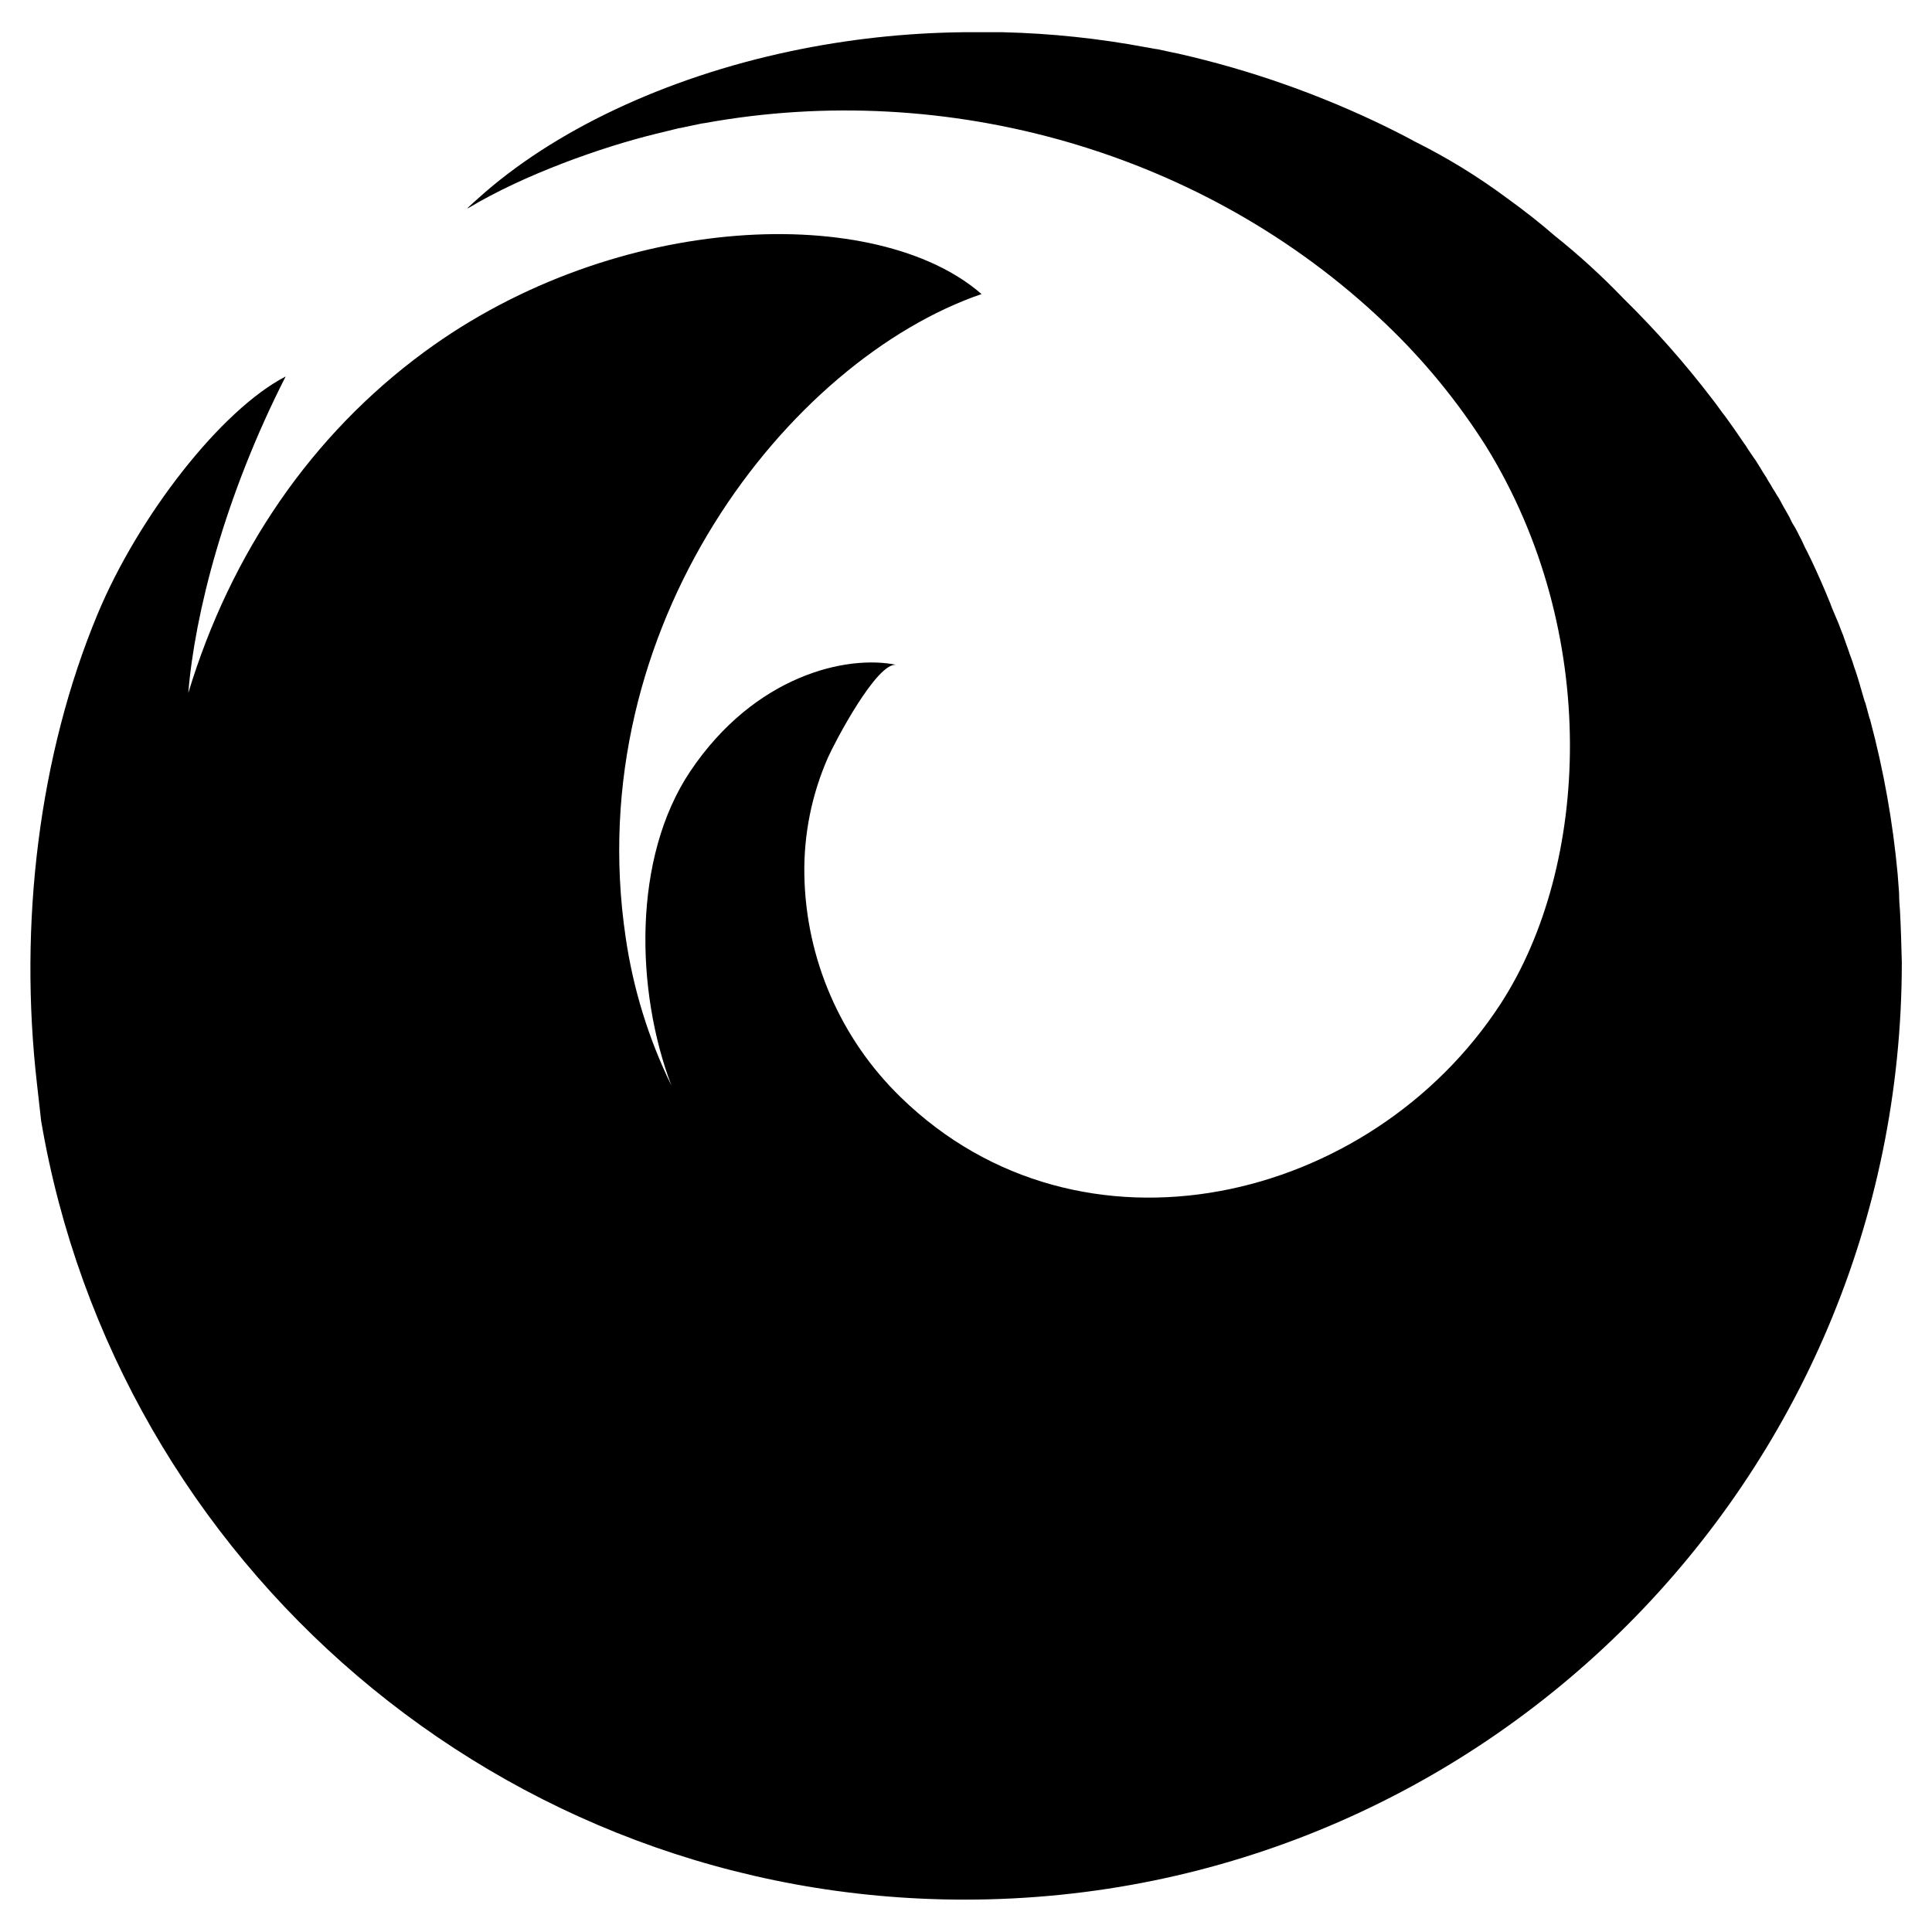
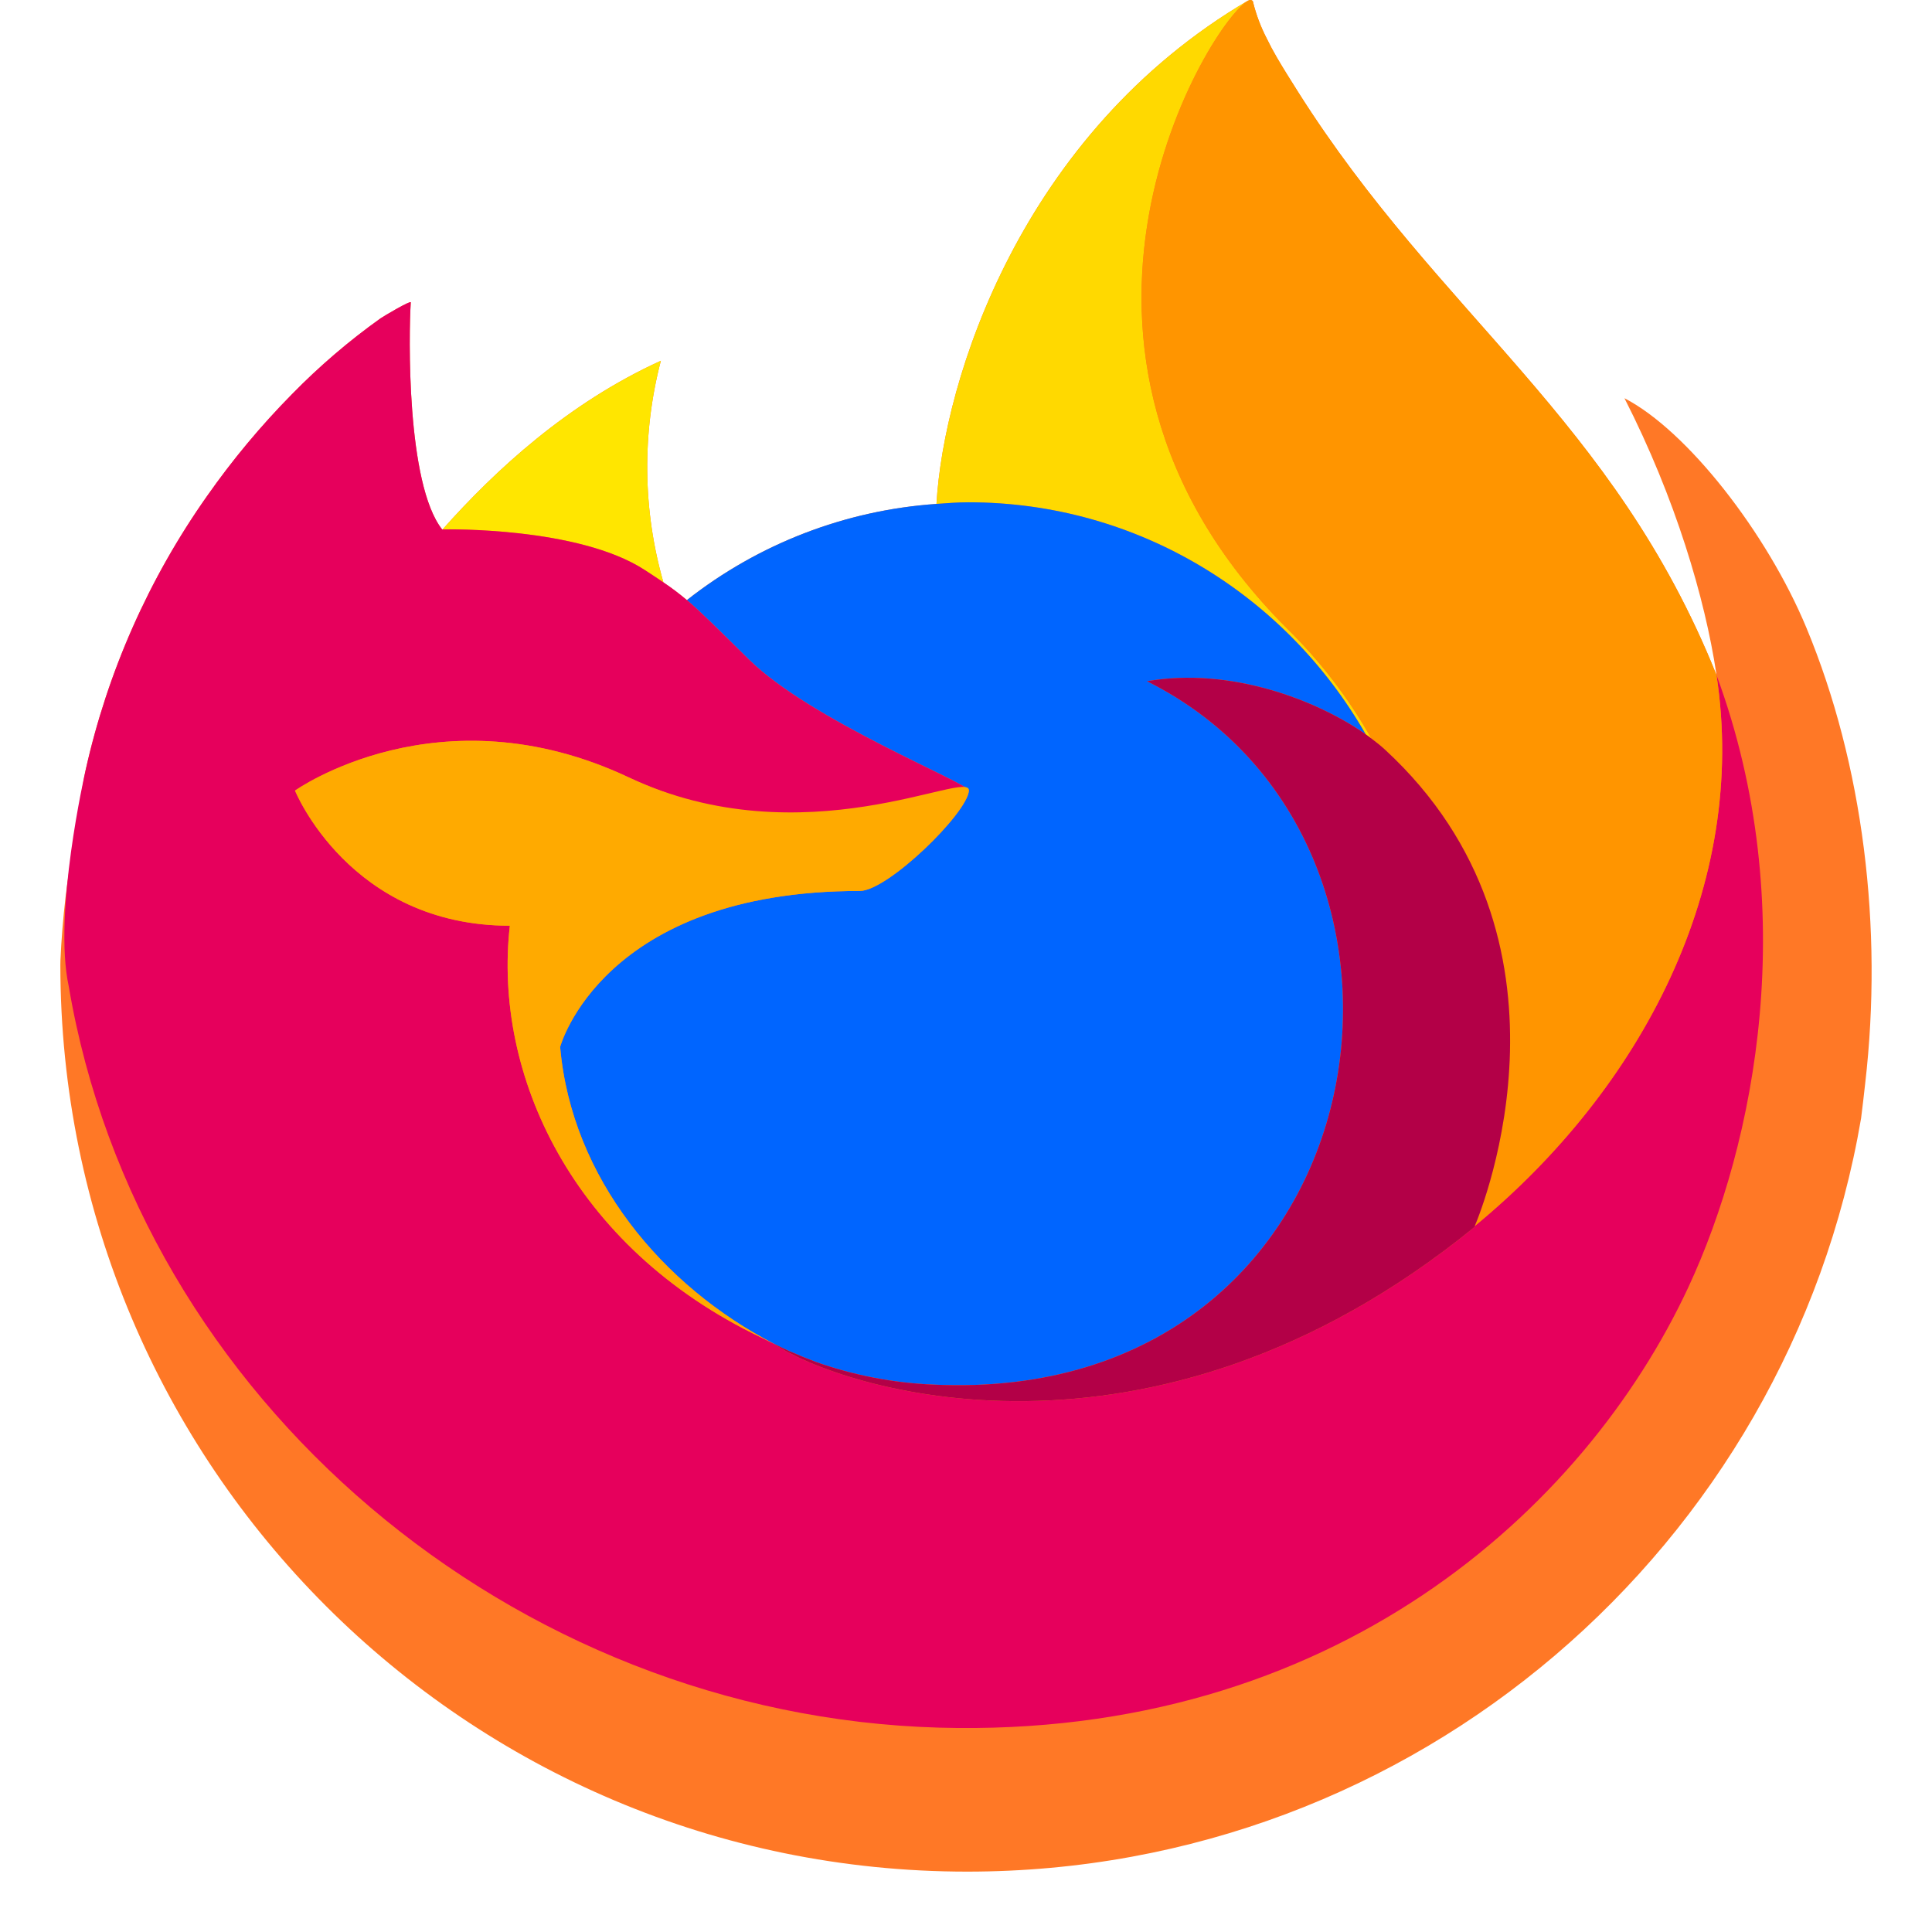
- <svg xmlns="http://www.w3.org/2000/svg" viewBox="0 0 512 512">
-   <path d="M503.52,241.48c-.12-1.56-.24-3.12-.24-4.68v-.12l-.36-4.68v-.12a245.86,245.86,0,0,0-7.32-41.15c0-.12,0-.12-.12-.24l-1.08-4c-.12-.24-.12-.48-.24-.6-.36-1.2-.72-2.52-1.08-3.72-.12-.24-.12-.6-.24-.84-.36-1.2-.72-2.4-1.08-3.48-.12-.36-.24-.6-.36-1-.36-1.2-.72-2.28-1.2-3.48l-.36-1.08c-.36-1.08-.84-2.28-1.2-3.36a8.27,8.27,0,0,0-.36-1c-.48-1.08-.84-2.28-1.32-3.36-.12-.24-.24-.6-.36-.84-.48-1.2-1-2.28-1.44-3.48,0-.12-.12-.24-.12-.36-1.56-3.84-3.24-7.68-5-11.4l-.36-.72c-.48-1-.84-1.8-1.32-2.64-.24-.48-.48-1.08-.72-1.56-.36-.84-.84-1.56-1.2-2.4-.36-.6-.6-1.2-1-1.8s-.84-1.44-1.2-2.28c-.36-.6-.72-1.32-1.08-1.92s-.84-1.44-1.2-2.16a18.07,18.07,0,0,0-1.2-2c-.36-.72-.84-1.32-1.2-2s-.84-1.32-1.2-2-.84-1.32-1.2-1.92-.84-1.44-1.32-2.16a15.63,15.63,0,0,0-1.2-1.8L463.2,119a15.63,15.63,0,0,0-1.2-1.8c-.48-.72-1.08-1.56-1.56-2.28-.36-.48-.72-1.08-1.08-1.56l-1.8-2.52c-.36-.48-.6-.84-1-1.32-1-1.32-1.8-2.52-2.76-3.72a248.76,248.76,0,0,0-23.51-26.64A186.82,186.82,0,0,0,412,62.46c-4-3.48-8.16-6.72-12.48-9.84a162.49,162.49,0,0,0-24.6-15.12c-2.4-1.32-4.8-2.52-7.2-3.72a254,254,0,0,0-55.43-19.56c-1.92-.36-3.84-.84-5.64-1.2h-.12c-1-.12-1.8-.36-2.76-.48a236.35,236.35,0,0,0-38-4H255.14a234.62,234.62,0,0,0-45.48,5c-33.59,7.08-63.23,21.24-82.91,39-1.08,1-1.92,1.68-2.4,2.16l-.48.48H124l-.12.12.12-.12a.12.12,0,0,0,.12-.12l-.12.12a.42.42,0,0,1,.24-.12c14.64-8.76,34.92-16,49.44-19.56l5.88-1.44c.36-.12.84-.12,1.2-.24,1.68-.36,3.36-.72,5.16-1.08.24,0,.6-.12.84-.12C250.94,20.94,319.34,40.14,367,85.61a171.49,171.49,0,0,1,26.88,32.76c30.36,49.2,27.48,111.11,3.84,147.59-34.44,53-111.35,71.27-159,24.84a84.19,84.19,0,0,1-25.56-59,74.05,74.05,0,0,1,6.24-31c1.68-3.84,13.08-25.67,18.24-24.59-13.08-2.76-37.55,2.64-54.71,28.19-15.36,22.92-14.52,58.2-5,83.28a132.85,132.85,0,0,1-12.12-39.24c-12.24-82.55,43.31-153,94.31-170.51-27.48-24-96.47-22.31-147.71,15.36-29.88,22-51.23,53.16-62.51,90.36,1.68-20.88,9.6-52.08,25.8-83.88-17.16,8.88-39,37-49.8,62.88-15.6,37.43-21,82.19-16.08,124.79.36,3.24.72,6.36,1.08,9.6,19.92,117.11,122,206.38,244.78,206.38C392.77,503.42,504,392.19,504,255,503.88,250.48,503.76,245.92,503.52,241.48Z" />
+ <svg xmlns="http://www.w3.org/2000/svg" width="512" height="512">
+   <defs>
+     <radialGradient id="g" cx="210%" cy="-100%" r="290%">
+       <stop offset=".1" stop-color="#ffe226" />
+       <stop offset=".79" stop-color="#ff7139" />
+     </radialGradient>
+     <radialGradient id="c" cx="49%" cy="40%" r="128%" gradientTransform="matrix(.82 0 0 1 .088 0)">
+       <stop offset=".3" stop-color="#960e18" />
+       <stop offset=".35" stop-color="#b11927" stop-opacity=".74" />
+       <stop offset=".43" stop-color="#db293d" stop-opacity=".34" />
+       <stop offset=".5" stop-color="#f5334b" stop-opacity=".09" />
+       <stop offset=".53" stop-color="#ff3750" stop-opacity="0" />
+     </radialGradient>
+     <radialGradient id="d" cx="48%" cy="-12%" r="140%">
+       <stop offset=".13" stop-color="#fff44f" />
+       <stop offset=".53" stop-color="#ff980e" />
+     </radialGradient>
+     <radialGradient id="e" cx="22.76%" cy="110.11%" r="100%">
+       <stop offset=".35" stop-color="#3a8ee6" />
+       <stop offset=".67" stop-color="#9059ff" />
+       <stop offset="1" stop-color="#c139e6" />
+     </radialGradient>
+     <radialGradient id="f" cx="52%" cy="33%" r="59%" gradientTransform="scale(.9 1)">
+       <stop offset=".21" stop-color="#9059ff" stop-opacity="0" />
+       <stop offset=".97" stop-color="#6e008b" stop-opacity=".6" />
+     </radialGradient>
+     <radialGradient id="b" cx="87.4%" cy="-12.9%" r="128%" gradientTransform="matrix(.8 0 0 1 .178 .129)">
+       <stop offset=".13" stop-color="#ffbd4f" />
+       <stop offset=".28" stop-color="#ff980e" />
+       <stop offset=".47" stop-color="#ff3750" />
+       <stop offset=".78" stop-color="#eb0878" />
+       <stop offset=".86" stop-color="#e50080" />
+     </radialGradient>
+     <radialGradient id="h" cx="84%" cy="-41%" r="180%">
+       <stop offset=".11" stop-color="#fff44f" />
+       <stop offset=".46" stop-color="#ff980e" />
+       <stop offset=".72" stop-color="#ff3647" />
+       <stop offset=".9" stop-color="#e31587" />
+     </radialGradient>
+     <radialGradient id="i" cx="16.1%" cy="-18.6%" r="348.8%" gradientTransform="scale(1 .47) rotate(84 .279 -.297)">
+       <stop offset="0" stop-color="#fff44f" />
+       <stop offset=".3" stop-color="#ff980e" />
+       <stop offset=".57" stop-color="#ff3647" />
+       <stop offset=".74" stop-color="#e31587" />
+     </radialGradient>
+     <radialGradient id="j" cx="18.9%" cy="-42.5%" r="238.4%">
+       <stop offset=".14" stop-color="#fff44f" />
+       <stop offset=".48" stop-color="#ff980e" />
+       <stop offset=".66" stop-color="#ff3647" />
+       <stop offset=".9" stop-color="#e31587" />
+     </radialGradient>
+     <radialGradient id="k" cx="159.3%" cy="-44.72%" r="313.1%">
+       <stop offset=".09" stop-color="#fff44f" />
+       <stop offset=".63" stop-color="#ff980e" />
+     </radialGradient>
+     <linearGradient id="a" x1="87.25%" y1="15.5%" x2="9.4%" y2="93.1%">
+       <stop offset=".05" stop-color="#fff44f" />
+       <stop offset=".37" stop-color="#ff980e" />
+       <stop offset=".53" stop-color="#ff3647" />
+       <stop offset=".7" stop-color="#e31587" />
+     </linearGradient>
+     <linearGradient id="l" x1="80%" y1="14%" x2="18%" y2="84%">
+       <stop offset=".17" stop-color="#fff44f" stop-opacity=".8" />
+       <stop offset=".6" stop-color="#fff44f" stop-opacity="0" />
+     </linearGradient>
+   </defs>
+   <path d="M478.711 166.353c-10.445-25.124-31.6-52.248-48.212-60.821 13.52 26.505 21.345 53.093 24.335 72.936 0 .039.015.136.047.4C427.706 111.135 381.627 83.823 344 24.355c-1.9-3.007-3.805-6.022-5.661-9.2a73.716 73.716 0 01-2.646-4.972A43.7 43.7 0 01332.1.677a.626.626 0 00-.546-.644.818.818 0 00-.451 0c-.034.012-.084.051-.12.065-.053.021-.12.069-.176.1.027-.036.083-.117.1-.136-60.37 35.356-80.85 100.761-82.732 133.484a120.249 120.249 0 00-66.142 25.488 71.355 71.355 0 00-6.225-4.7 111.338 111.338 0 01-.674-58.732c-24.688 11.241-43.89 29.01-57.85 44.7h-.111c-9.527-12.067-8.855-51.873-8.312-60.184-.114-.515-7.107 3.63-8.023 4.255a175.073 175.073 0 00-23.486 20.12 210.478 210.478 0 00-22.442 26.913c0 .012-.007.026-.011.038 0-.013.007-.026.011-.038a202.838 202.838 0 00-32.247 72.805c-.115.521-.212 1.061-.324 1.586-.452 2.116-2.08 12.7-2.365 15-.022.177-.032.347-.053.524a229.066 229.066 0 00-3.9 33.157c0 .41-.025.816-.025 1.227C16 388.418 123.6 496 256.324 496c118.865 0 217.56-86.288 236.882-199.63.407-3.076.733-6.168 1.092-9.271 4.777-41.21-.53-84.525-15.587-120.746zM201.716 354.447c1.124.537 2.18 1.124 3.334 1.639.048.033.114.07.163.1a126.191 126.191 0 01-3.497-1.739zm55.053-144.93zm198.131-30.59l-.032-.233c.012.085.027.174.04.259z" fill="#ff7826" />
+   <path d="M478.711 166.353c-10.445-25.124-31.6-52.248-48.212-60.821 13.52 26.505 21.345 53.093 24.335 72.936 0-.058.011.048.036.226.012.085.027.174.04.259 22.675 61.47 10.322 123.978-7.479 162.175-27.539 59.1-94.215 119.67-198.576 116.716C136.1 454.651 36.766 370.988 18.223 261.41c-3.379-17.28 0-26.054 1.7-40.084-2.071 10.816-2.86 13.94-3.9 33.157 0 .41-.025.816-.025 1.227C16 388.418 123.6 496 256.324 496c118.865 0 217.56-86.288 236.882-199.63.407-3.076.733-6.168 1.092-9.271 4.777-41.21-.53-84.525-15.587-120.746z" fill="none" />
+   <path d="M478.711 166.353c-10.445-25.124-31.6-52.248-48.212-60.821 13.52 26.505 21.345 53.093 24.335 72.936 0-.058.011.048.036.226.012.085.027.174.04.259 22.675 61.47 10.322 123.978-7.479 162.175-27.539 59.1-94.215 119.67-198.576 116.716C136.1 454.651 36.766 370.988 18.223 261.41c-3.379-17.28 0-26.054 1.7-40.084-2.071 10.816-2.86 13.94-3.9 33.157 0 .41-.025.816-.025 1.227C16 388.418 123.6 496 256.324 496c118.865 0 217.56-86.288 236.882-199.63.407-3.076.733-6.168 1.092-9.271 4.777-41.21-.53-84.525-15.587-120.746z" fill="none" />
+   <path d="M361.922 194.6c.524.368 1 .734 1.493 1.1a130.706 130.706 0 00-22.31-29.112C266.4 91.892 321.516 4.626 330.811.194c.027-.036.083-.117.1-.136-60.37 35.356-80.85 100.761-82.732 133.484 2.8-.194 5.592-.429 8.442-.429 45.051 0 84.289 24.77 105.301 61.487z" fill="#ffd900" />
+   <path d="M256.772 209.514c-.393 5.978-21.514 26.593-28.9 26.593-68.339 0-79.432 41.335-79.432 41.335 3.027 34.81 27.261 63.475 56.611 78.643 1.339.692 2.694 1.317 4.05 1.935a132.768 132.768 0 007.059 2.886 106.743 106.743 0 0031.271 6.031c119.78 5.618 142.986-143.194 56.545-186.408 22.137-3.85 45.115 5.053 57.947 14.067-21.012-36.714-60.25-61.484-105.3-61.484-2.85 0-5.641.235-8.442.429a120.249 120.249 0 00-66.142 25.488c3.664 3.1 7.8 7.244 16.514 15.828 16.302 16.067 58.13 32.705 58.219 34.657z" fill="#0065ff" />
+   <path d="M256.772 209.514c-.393 5.978-21.514 26.593-28.9 26.593-68.339 0-79.432 41.335-79.432 41.335 3.027 34.81 27.261 63.475 56.611 78.643 1.339.692 2.694 1.317 4.05 1.935a132.768 132.768 0 007.059 2.886 106.743 106.743 0 0031.271 6.031c119.78 5.618 142.986-143.194 56.545-186.408 22.137-3.85 45.115 5.053 57.947 14.067-21.012-36.714-60.25-61.484-105.3-61.484-2.85 0-5.641.235-8.442.429a120.249 120.249 0 00-66.142 25.488c3.664 3.1 7.8 7.244 16.514 15.828 16.302 16.067 58.13 32.705 58.219 34.657z" fill="none" />
+   <path d="M170.829 151.036a244.042 244.042 0 014.981 3.3 111.338 111.338 0 01-.674-58.732c-24.688 11.241-43.89 29.01-57.85 44.7 1.155-.033 36.014-.66 53.543 10.732z" fill="#ffe600" />
+   <path d="M18.223 261.41C36.766 370.988 136.1 454.651 248.855 457.844c104.361 2.954 171.037-57.62 198.576-116.716 17.8-38.2 30.154-100.7 7.479-162.175l-.008-.026-.032-.233c-.025-.178-.04-.284-.036-.226 0 .039.015.136.047.4 8.524 55.661-19.79 109.584-64.051 146.044l-.133.313c-86.245 70.223-168.774 42.368-185.484 30.966a144.108 144.108 0 01-3.5-1.743c-50.282-24.029-71.054-69.838-66.6-109.124-42.457 0-56.934-35.809-56.934-35.809s38.119-27.179 88.358-3.541c46.53 21.893 90.228 3.543 90.233 3.541-.089-1.952-41.917-18.59-58.223-34.656-8.713-8.584-12.85-12.723-16.514-15.828a71.355 71.355 0 00-6.225-4.7 282.929 282.929 0 00-4.981-3.3c-17.528-11.392-52.388-10.765-53.543-10.735h-.111c-9.527-12.067-8.855-51.873-8.312-60.184-.114-.515-7.107 3.63-8.023 4.255a175.073 175.073 0 00-23.486 20.12 210.478 210.478 0 00-22.442 26.919c0 .012-.007.026-.011.038 0-.013.007-.026.011-.038a202.838 202.838 0 00-32.247 72.805c-.115.521-8.65 37.842-4.44 57.199z" fill="#e6005c" />
+   <path d="M341.105 166.587a130.706 130.706 0 0122.31 29.112c1.323.994 2.559 1.985 3.608 2.952 54.482 50.2 25.936 121.2 23.807 126.26 44.261-36.46 72.575-90.383 64.051-146.044C427.706 111.135 381.627 83.823 344 24.355c-1.9-3.007-3.805-6.022-5.661-9.2a73.716 73.716 0 01-2.646-4.972A43.7 43.7 0 01332.1.677a.626.626 0 00-.546-.644.818.818 0 00-.451 0c-.034.012-.084.051-.12.065-.053.021-.12.069-.176.1-9.291 4.428-64.407 91.694 10.298 166.389z" fill="#ff9500" />
+   <path d="M367.023 198.651c-1.049-.967-2.285-1.958-3.608-2.952-.489-.368-.969-.734-1.493-1.1-12.832-9.014-35.81-17.917-57.947-14.067 86.441 43.214 63.235 192.026-56.545 186.408a106.743 106.743 0 01-31.271-6.031 134.51 134.51 0 01-7.059-2.886c-1.356-.618-2.711-1.243-4.05-1.935.048.033.114.07.163.1 16.71 11.4 99.239 39.257 185.484-30.966l.133-.313c2.129-5.054 30.675-76.057-23.807-126.258z" fill="#b30047" />
+   <path d="M148.439 277.443s11.093-41.335 79.432-41.335c7.388 0 28.509-20.615 28.9-26.593s-43.7 18.352-90.233-3.541c-50.239-23.638-88.358 3.541-88.358 3.541s14.477 35.809 56.934 35.809c-4.453 39.286 16.319 85.1 66.6 109.124 1.124.537 2.18 1.124 3.334 1.639-29.348-15.169-53.582-43.834-56.609-78.644z" fill="#ffaa00" />
+   <path d="M478.711 166.353c-10.445-25.124-31.6-52.248-48.212-60.821 13.52 26.505 21.345 53.093 24.335 72.936 0 .039.015.136.047.4C427.706 111.135 381.627 83.823 344 24.355c-1.9-3.007-3.805-6.022-5.661-9.2a73.716 73.716 0 01-2.646-4.972A43.7 43.7 0 01332.1.677a.626.626 0 00-.546-.644.818.818 0 00-.451 0c-.034.012-.084.051-.12.065-.053.021-.12.069-.176.1.027-.036.083-.117.1-.136-60.37 35.356-80.85 100.761-82.732 133.484 2.8-.194 5.592-.429 8.442-.429 45.053 0 84.291 24.77 105.3 61.484-12.832-9.014-35.81-17.917-57.947-14.067 86.441 43.214 63.235 192.026-56.545 186.408a106.743 106.743 0 01-31.271-6.031 134.51 134.51 0 01-7.059-2.886c-1.356-.618-2.711-1.243-4.05-1.935.048.033.114.07.163.1a144.108 144.108 0 01-3.5-1.743c1.124.537 2.18 1.124 3.334 1.639-29.35-15.168-53.584-43.833-56.611-78.643 0 0 11.093-41.335 79.432-41.335 7.388 0 28.509-20.615 28.9-26.593-.089-1.952-41.917-18.59-58.223-34.656-8.713-8.584-12.85-12.723-16.514-15.828a71.355 71.355 0 00-6.225-4.7 111.338 111.338 0 01-.674-58.732c-24.688 11.241-43.89 29.01-57.85 44.7h-.111c-9.527-12.067-8.855-51.873-8.312-60.184-.114-.515-7.107 3.63-8.023 4.255a175.073 175.073 0 00-23.486 20.12 210.478 210.478 0 00-22.435 26.916c0 .012-.007.026-.011.038 0-.013.007-.026.011-.038a202.838 202.838 0 00-32.247 72.805c-.115.521-.212 1.061-.324 1.586-.452 2.116-2.486 12.853-2.77 15.156-.022.177.021-.176 0 0a279.565 279.565 0 00-3.544 33.53c0 .41-.025.816-.025 1.227C16 388.418 123.6 496 256.324 496c118.865 0 217.56-86.288 236.882-199.63.407-3.076.733-6.168 1.092-9.271 4.777-41.21-.53-84.525-15.587-120.746zm-23.841 12.341c.012.085.027.174.04.259l-.008-.026-.032-.233z" fill="none" />
</svg>
